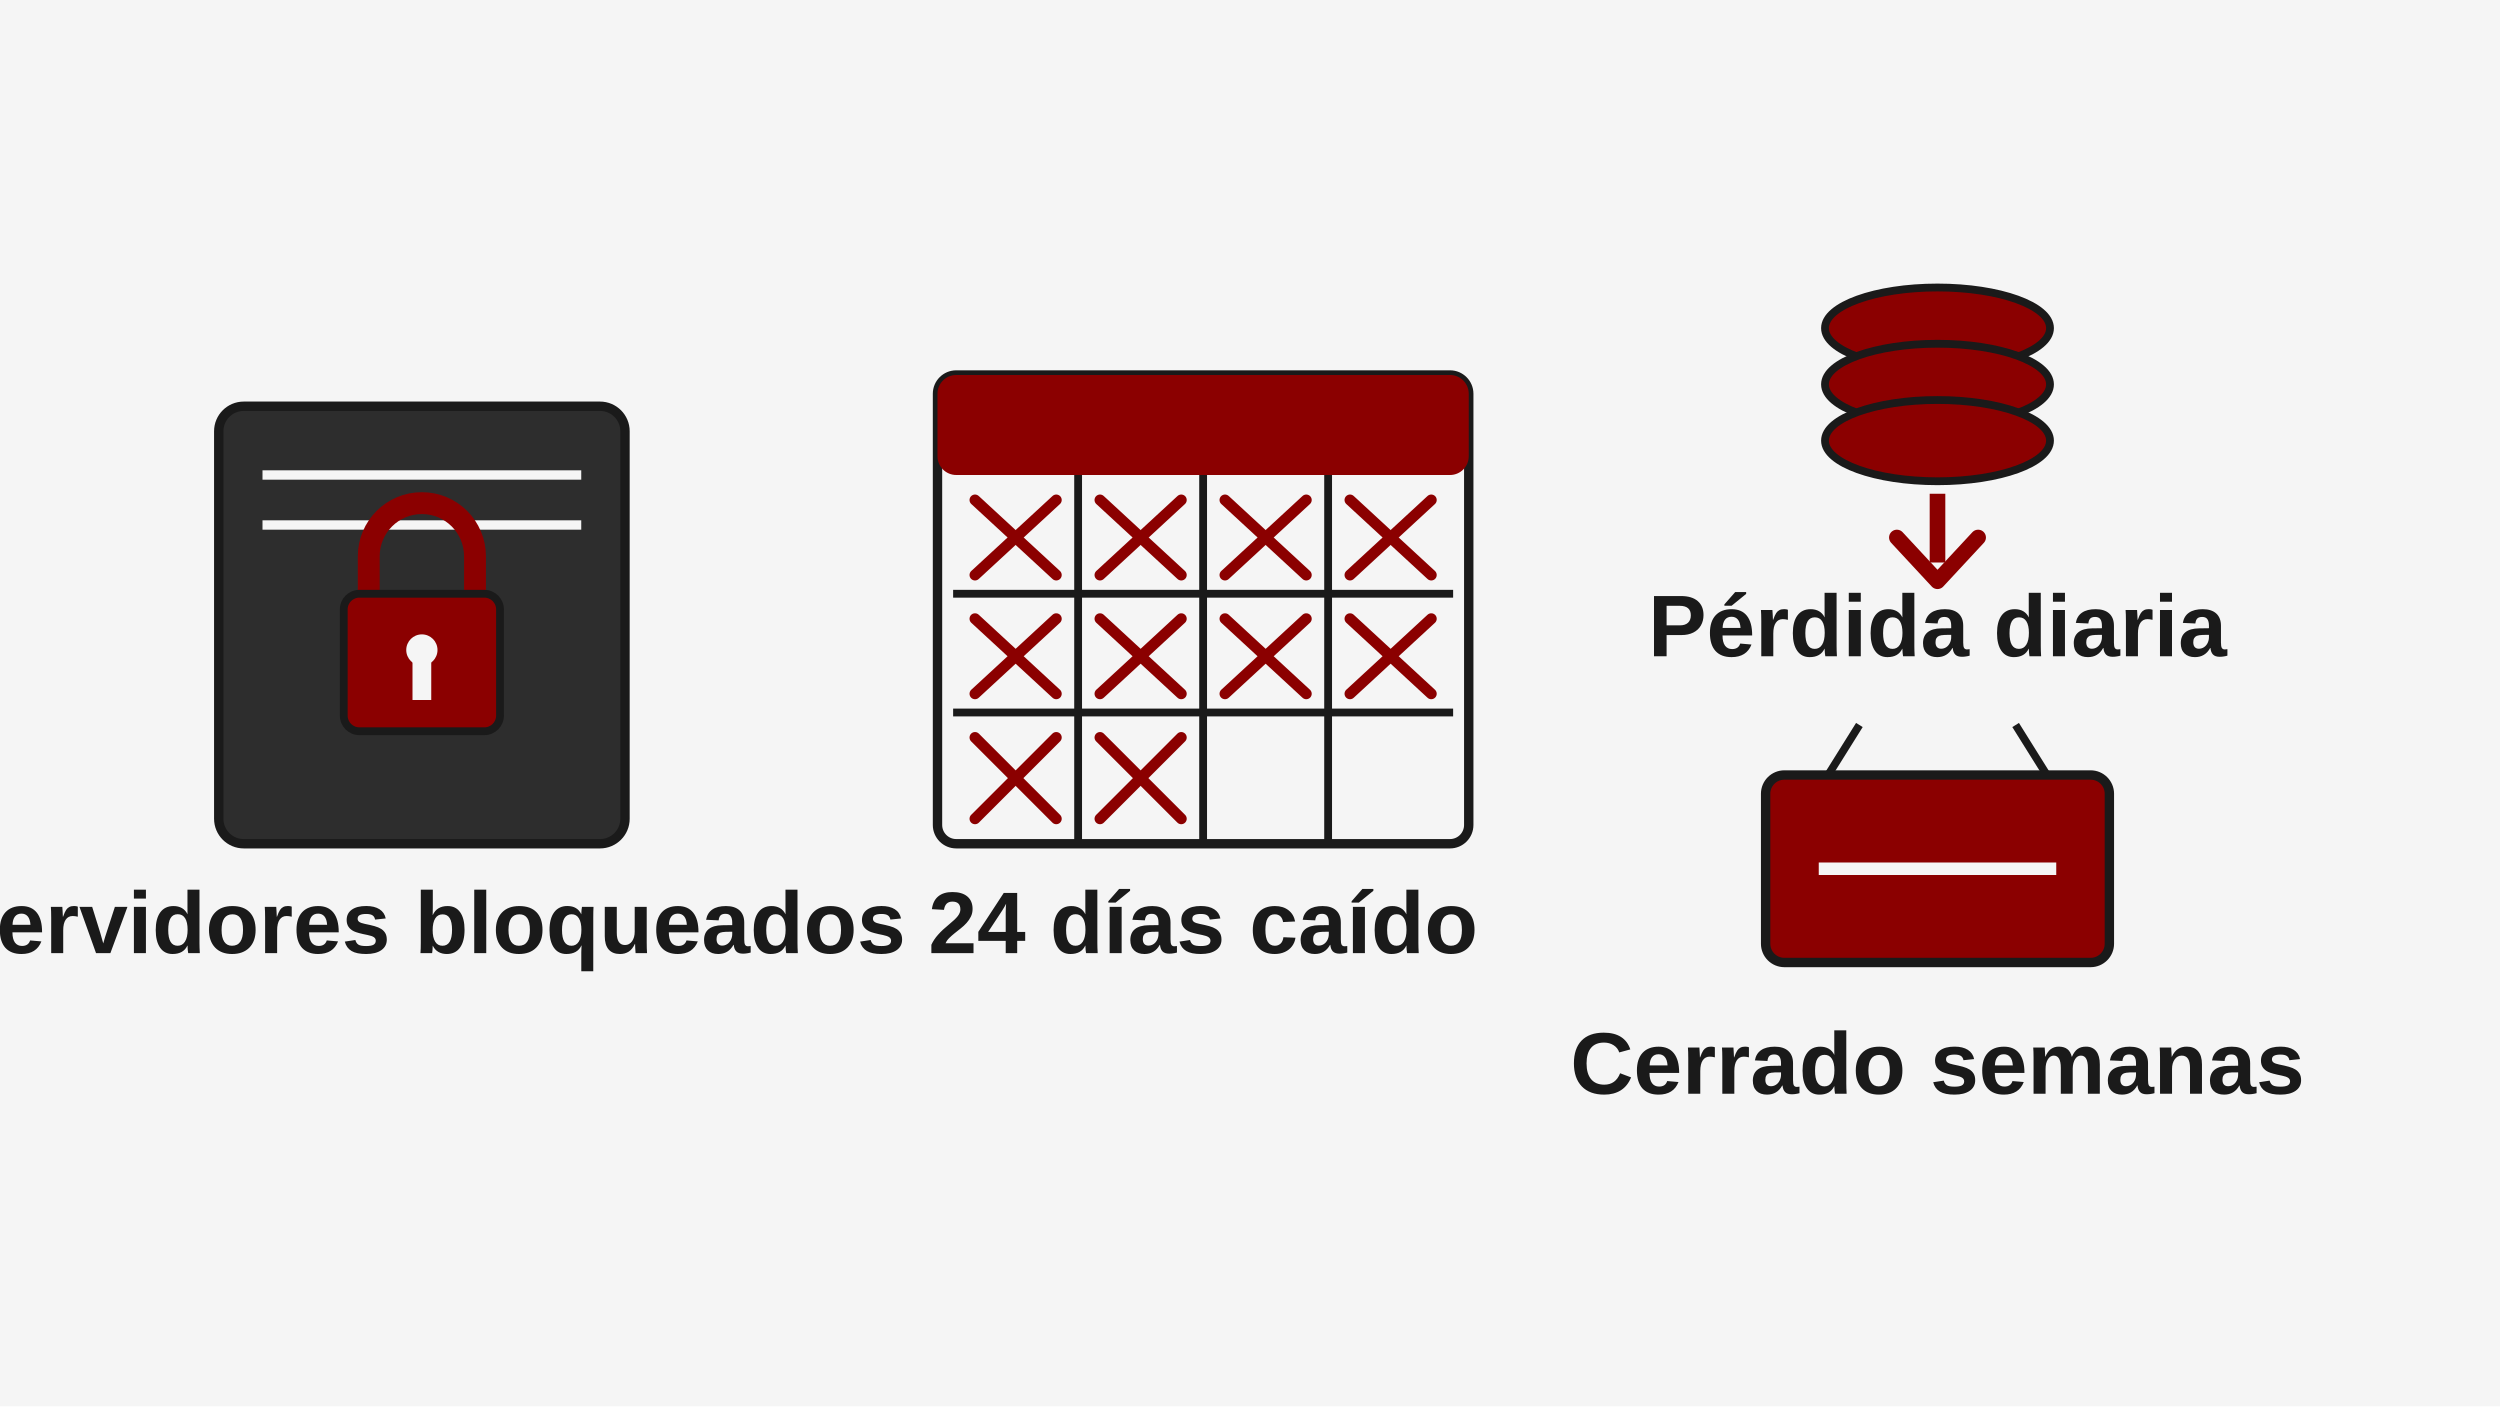
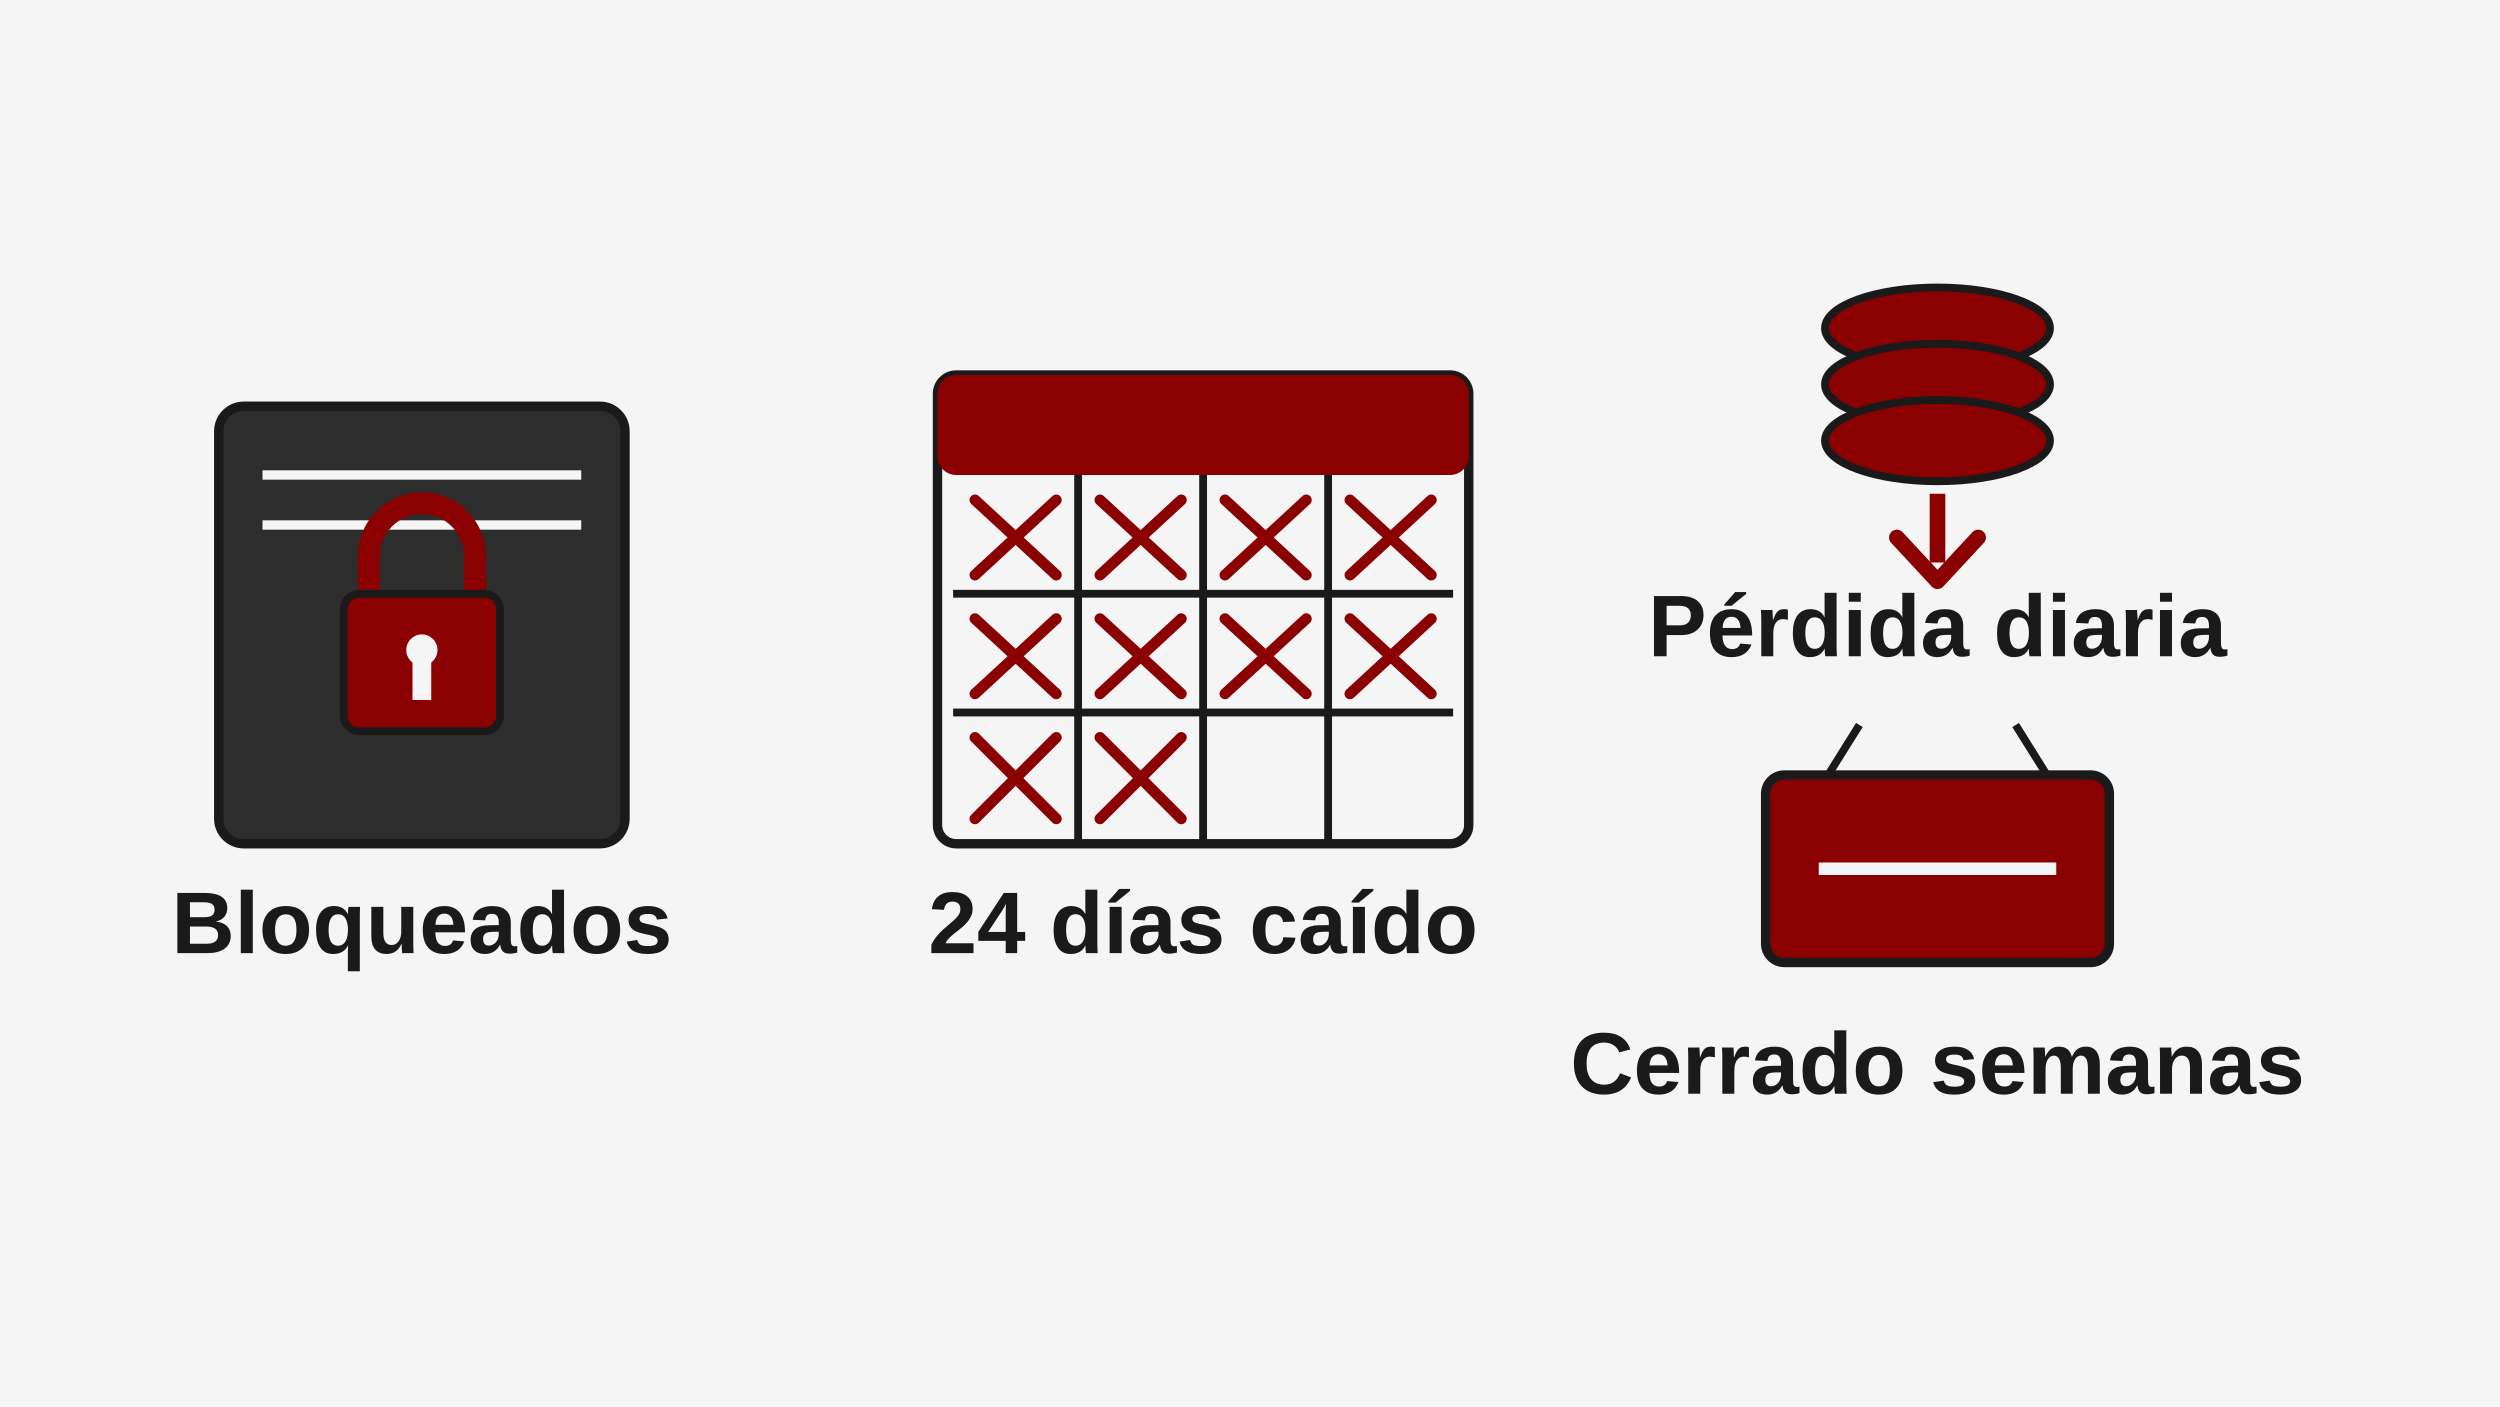
<svg xmlns="http://www.w3.org/2000/svg" viewBox="0 0 800 450" width="800" height="450" role="img" aria-label="Servidor bloqueado, 24 días tachados, dinero perdido y cartel de cerrado muestran semanas de negocio perdido tras un ataque." font-family="Arial, 'Helvetica Neue', 'Segoe UI', sans-serif">
  <rect x="0" y="0" width="800" height="450" fill="#f5f5f5" />
  <g>
    <rect x="70" y="130" width="130" height="140" rx="8" fill="#2d2d2d" stroke="#1a1a1a" stroke-width="3" />
    <line x1="84" y1="152" x2="186" y2="152" stroke="#f5f5f5" stroke-width="3" />
    <line x1="84" y1="168" x2="186" y2="168" stroke="#f5f5f5" stroke-width="3" />
    <path d="M118 190 v-12 a17 17 0 0 1 34 0 v12" fill="none" stroke="#8b0000" stroke-width="7" />
    <rect x="110" y="190" width="50" height="44" rx="5" fill="#8b0000" stroke="#1a1a1a" stroke-width="2.5" />
    <circle cx="135" cy="208" r="5" fill="#f5f5f5" />
    <rect x="132" y="210" width="6" height="14" fill="#f5f5f5" />
  </g>
-   <text x="135" y="305" font-family="Arial, 'Helvetica Neue', 'Segoe UI', sans-serif" font-size="28" font-weight="bold" text-anchor="middle" fill="#1a1a1a">Servidores bloqueados</text>
+   <text x="135" y="305" font-family="Arial, 'Helvetica Neue', 'Segoe UI', sans-serif" font-size="28" font-weight="bold" text-anchor="middle" fill="#1a1a1a">Bloqueados</text>
  <g>
    <rect x="300" y="120" width="170" height="150" rx="6" fill="#f5f5f5" stroke="#1a1a1a" stroke-width="3" />
    <rect x="300" y="120" width="170" height="32" rx="6" fill="#8b0000" />
    <line x1="305" y1="190" x2="465" y2="190" stroke="#1a1a1a" stroke-width="2.5" />
    <line x1="305" y1="228" x2="465" y2="228" stroke="#1a1a1a" stroke-width="2.5" />
    <line x1="345" y1="152" x2="345" y2="270" stroke="#1a1a1a" stroke-width="2.5" />
    <line x1="385" y1="152" x2="385" y2="270" stroke="#1a1a1a" stroke-width="2.5" />
    <line x1="425" y1="152" x2="425" y2="270" stroke="#1a1a1a" stroke-width="2.5" />
    <g stroke="#8b0000" stroke-width="3.5" stroke-linecap="round">
      <line x1="312" y1="160" x2="338" y2="184" />
      <line x1="338" y1="160" x2="312" y2="184" />
      <line x1="352" y1="160" x2="378" y2="184" />
      <line x1="378" y1="160" x2="352" y2="184" />
      <line x1="392" y1="160" x2="418" y2="184" />
      <line x1="418" y1="160" x2="392" y2="184" />
      <line x1="432" y1="160" x2="458" y2="184" />
      <line x1="458" y1="160" x2="432" y2="184" />
      <line x1="312" y1="198" x2="338" y2="222" />
      <line x1="338" y1="198" x2="312" y2="222" />
      <line x1="352" y1="198" x2="378" y2="222" />
      <line x1="378" y1="198" x2="352" y2="222" />
      <line x1="392" y1="198" x2="418" y2="222" />
      <line x1="418" y1="198" x2="392" y2="222" />
      <line x1="432" y1="198" x2="458" y2="222" />
      <line x1="458" y1="198" x2="432" y2="222" />
      <line x1="312" y1="236" x2="338" y2="262" />
      <line x1="338" y1="236" x2="312" y2="262" />
      <line x1="352" y1="236" x2="378" y2="262" />
      <line x1="378" y1="236" x2="352" y2="262" />
    </g>
  </g>
  <text x="385" y="305" font-family="Arial, 'Helvetica Neue', 'Segoe UI', sans-serif" font-size="28" font-weight="bold" text-anchor="middle" fill="#1a1a1a">24 días caído</text>
  <g>
    <ellipse cx="620" cy="105" rx="36" ry="13" fill="#8b0000" stroke="#1a1a1a" stroke-width="2.5" />
    <ellipse cx="620" cy="123" rx="36" ry="13" fill="#8b0000" stroke="#1a1a1a" stroke-width="2.5" />
    <ellipse cx="620" cy="141" rx="36" ry="13" fill="#8b0000" stroke="#1a1a1a" stroke-width="2.5" />
    <path d="M620 158 v22" stroke="#8b0000" stroke-width="5" />
    <path d="M607 172 l13 14 l13 -14" fill="none" stroke="#8b0000" stroke-width="5" stroke-linecap="round" stroke-linejoin="round" />
  </g>
  <text x="620" y="210" font-family="Arial, 'Helvetica Neue', 'Segoe UI', sans-serif" font-size="28" font-weight="bold" text-anchor="middle" fill="#1a1a1a">Pérdida diaria</text>
  <g>
    <line x1="595" y1="232" x2="585" y2="248" stroke="#1a1a1a" stroke-width="2.5" />
    <line x1="645" y1="232" x2="655" y2="248" stroke="#1a1a1a" stroke-width="2.5" />
    <rect x="565" y="248" width="110" height="60" rx="6" fill="#8b0000" stroke="#1a1a1a" stroke-width="3" />
    <line x1="582" y1="278" x2="658" y2="278" stroke="#f5f5f5" stroke-width="4" />
  </g>
  <text x="620" y="350" font-family="Arial, 'Helvetica Neue', 'Segoe UI', sans-serif" font-size="28" font-weight="bold" text-anchor="middle" fill="#1a1a1a">Cerrado semanas</text>
</svg>
